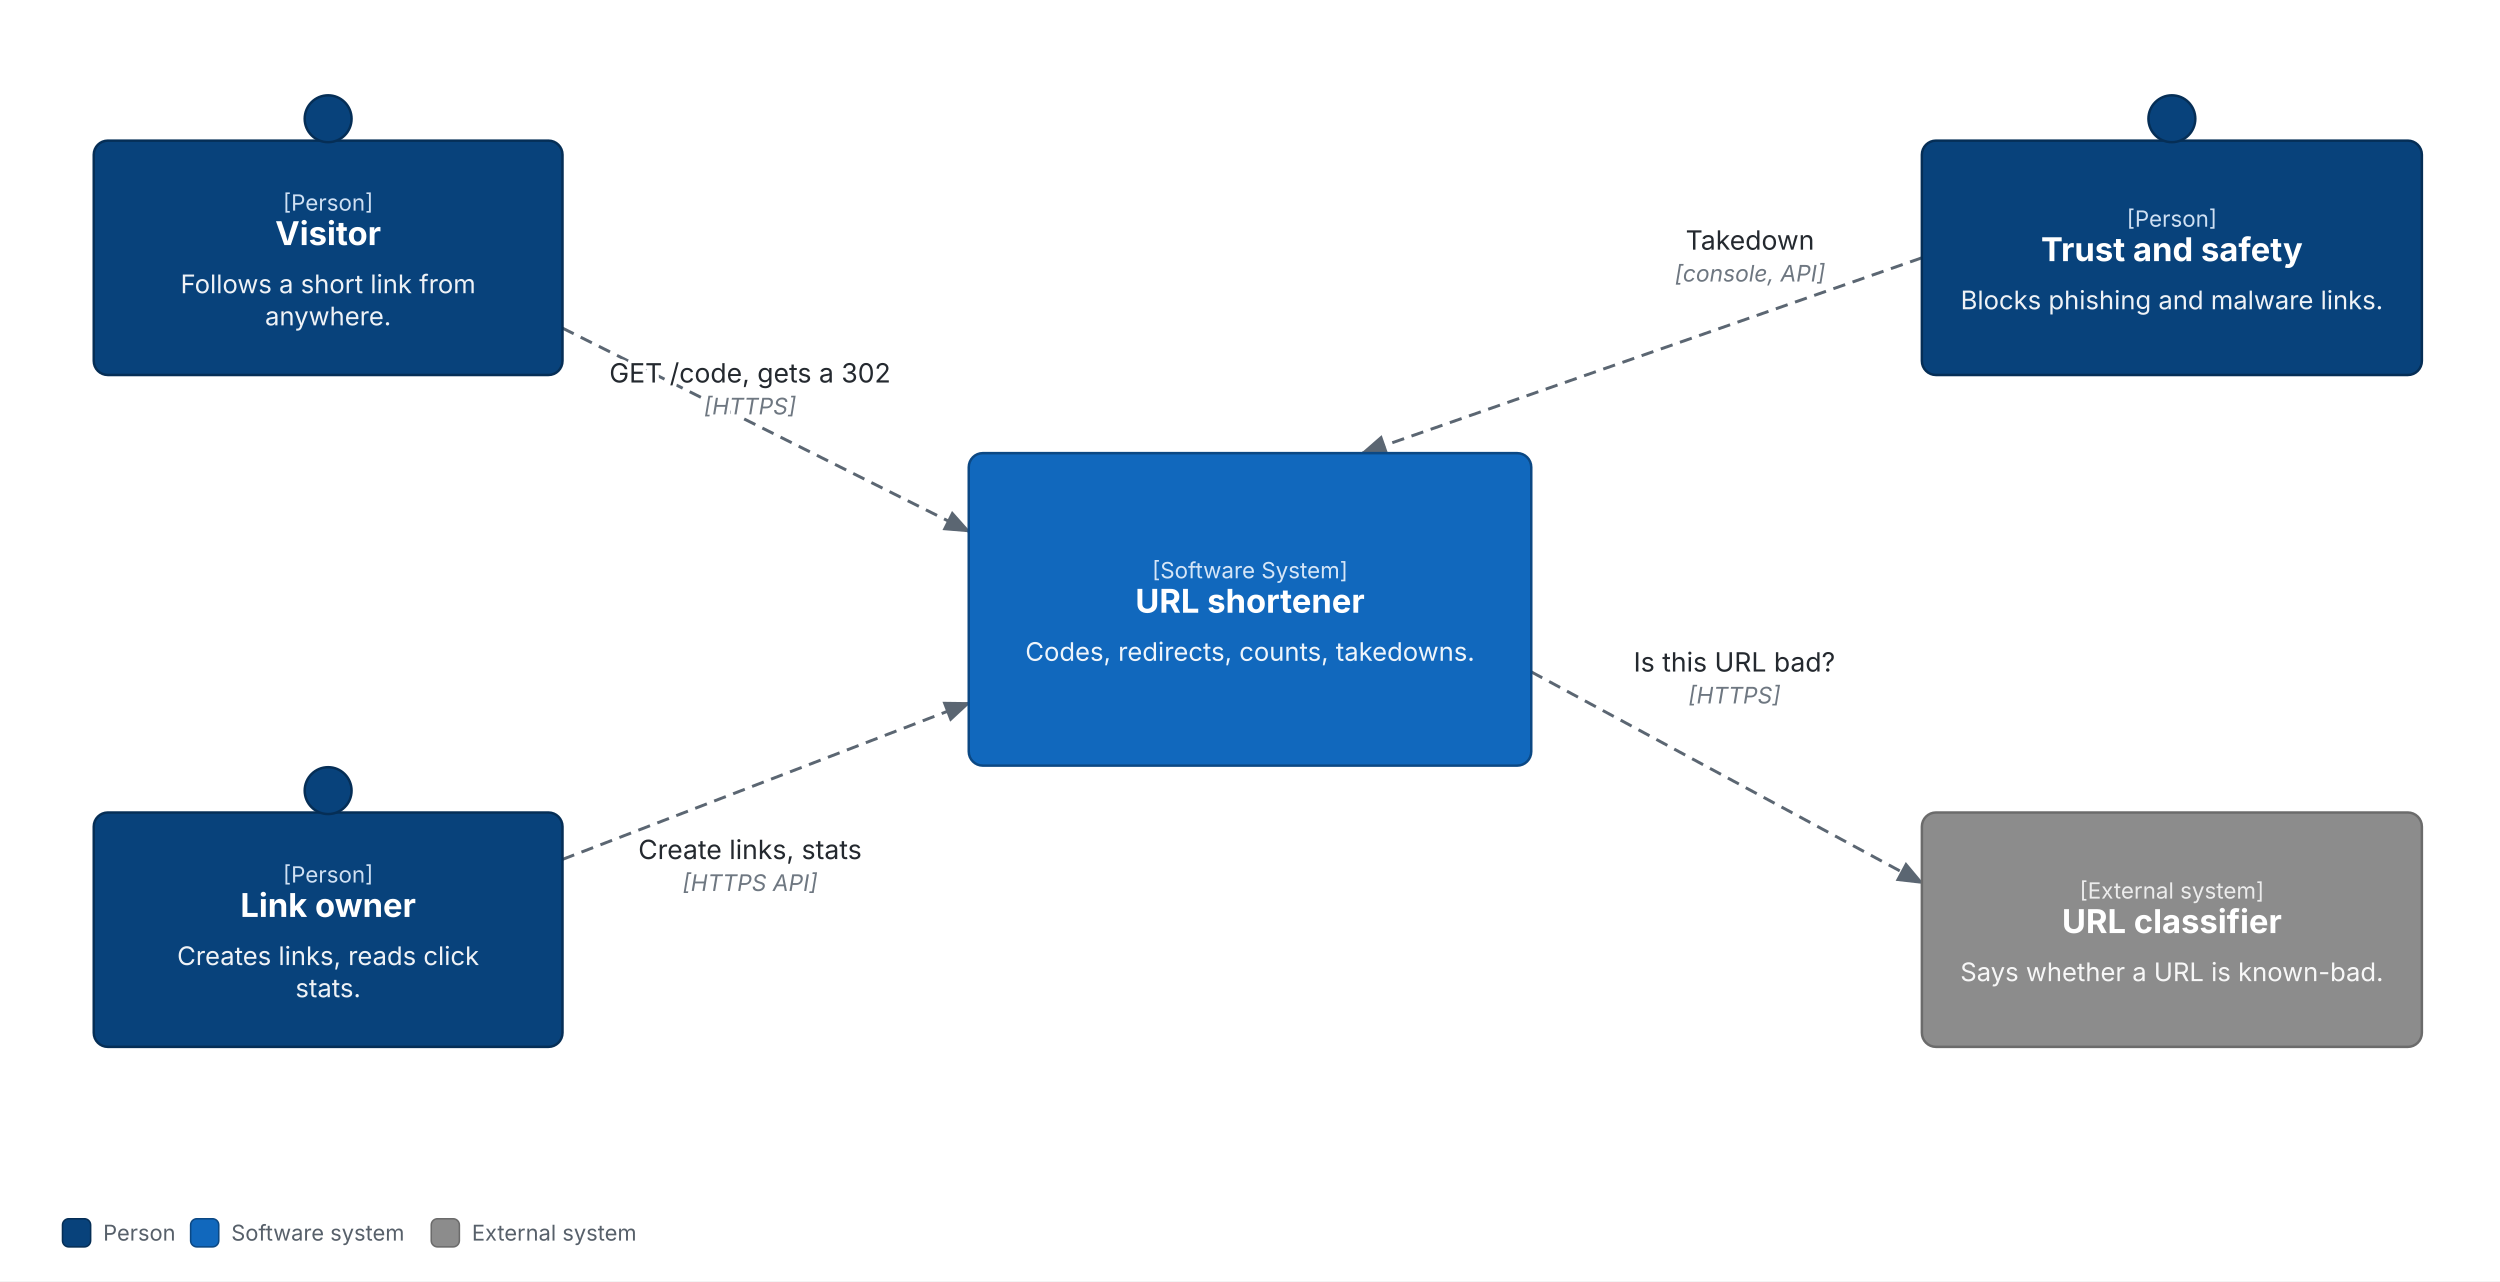
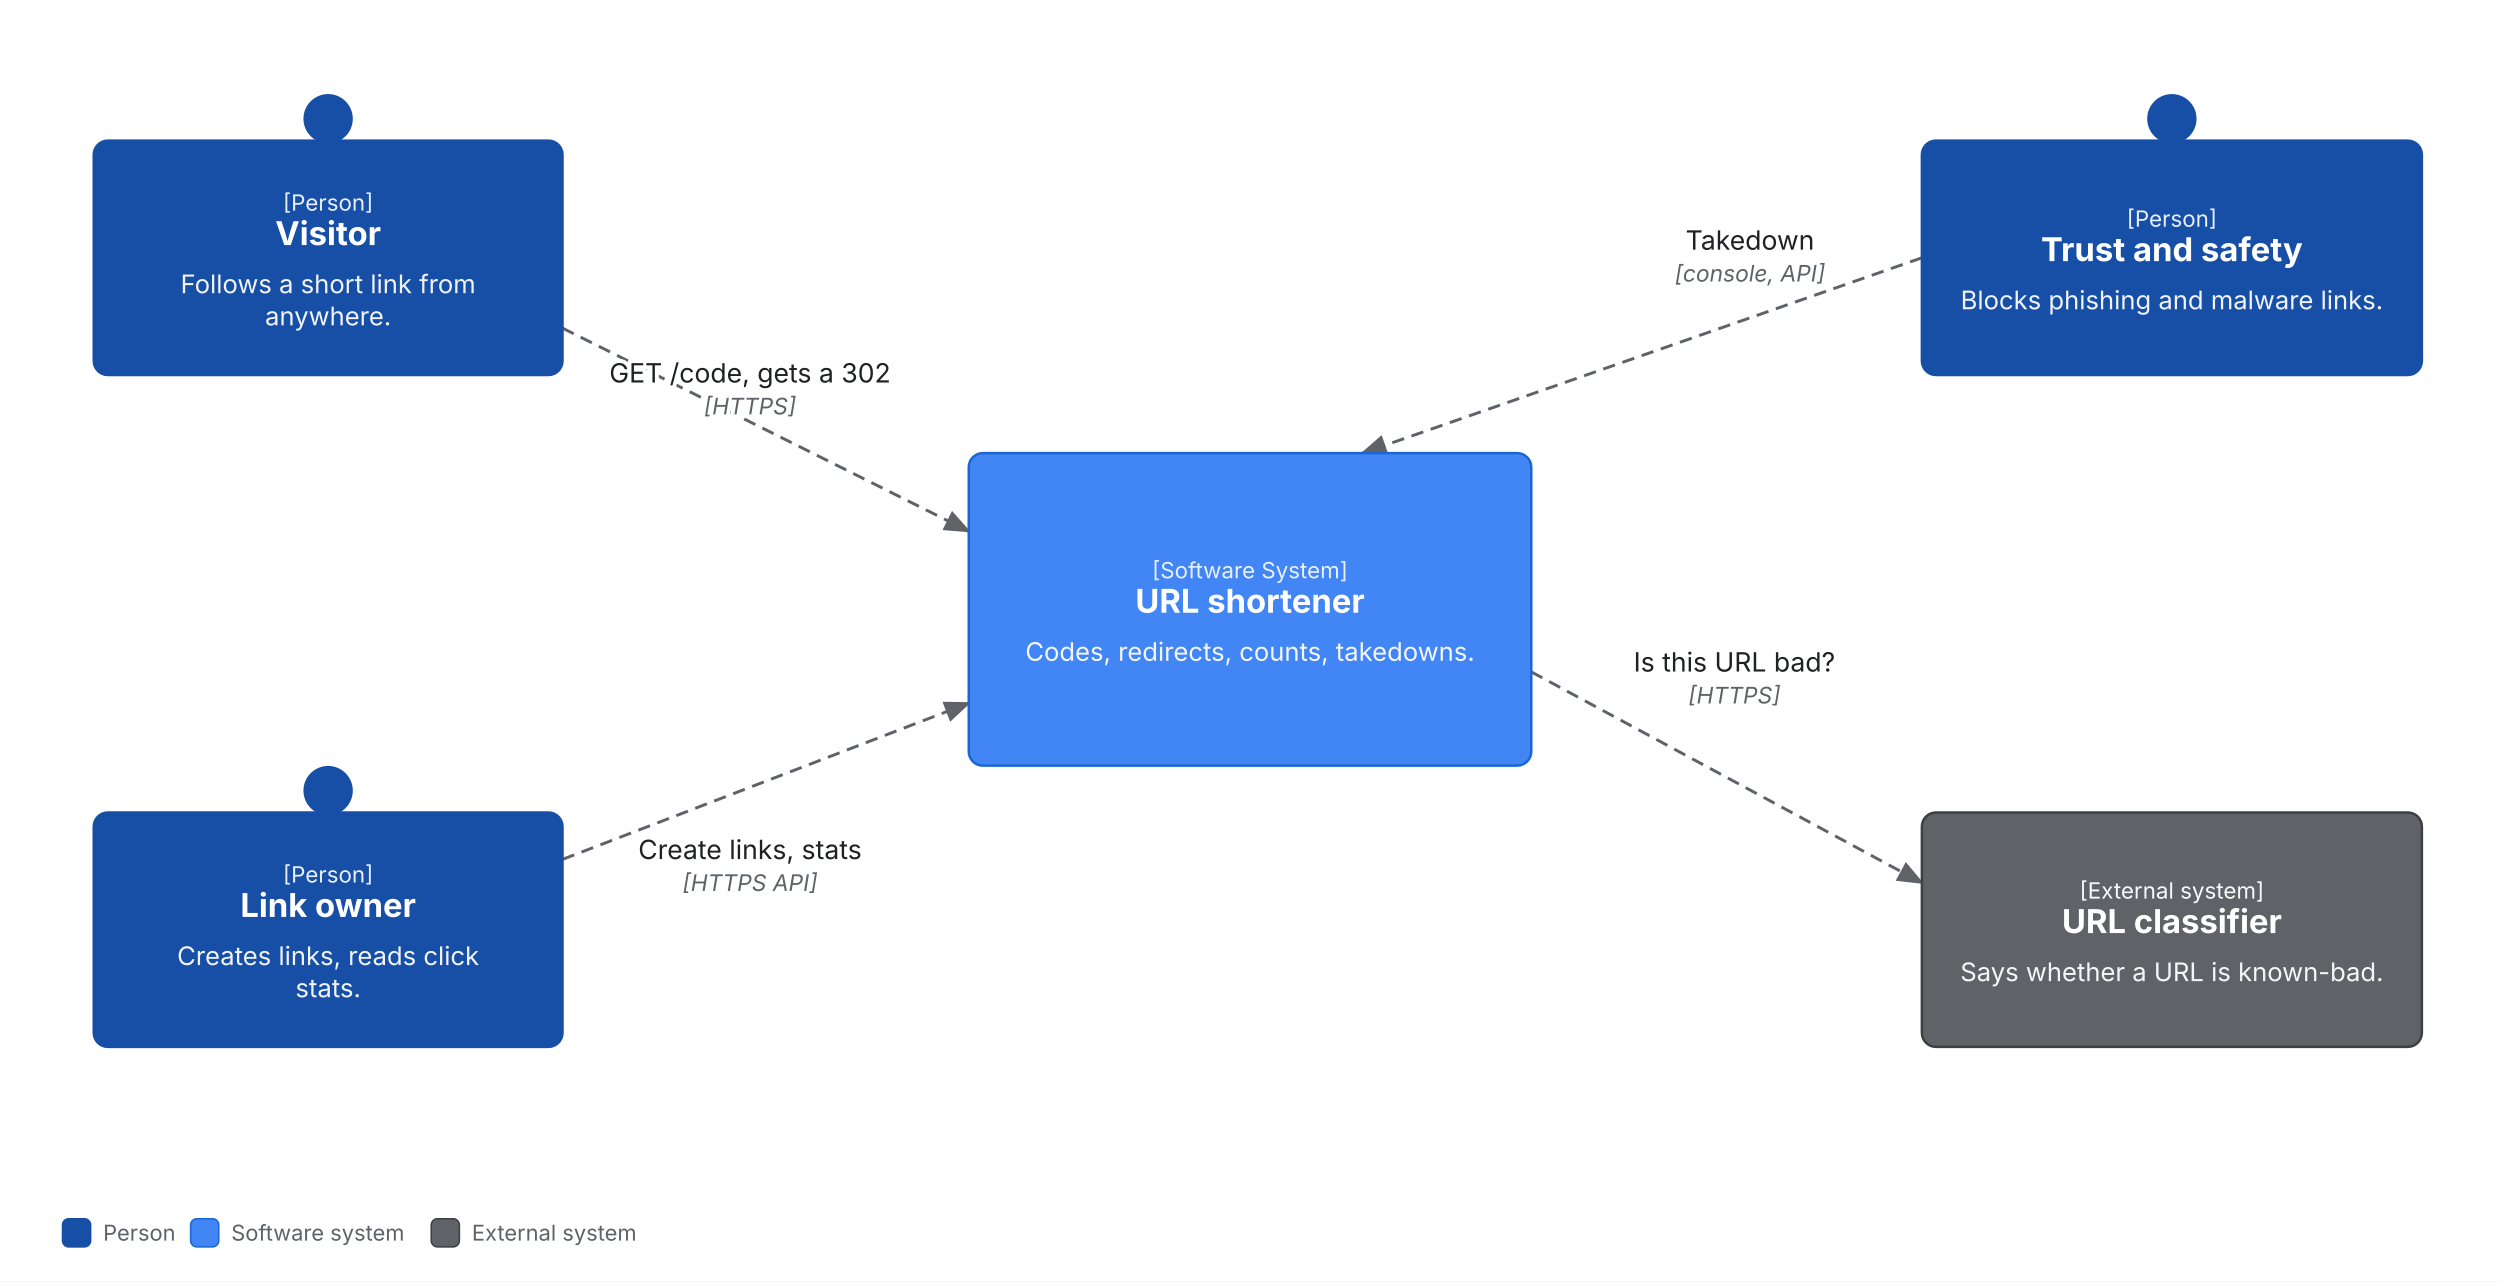
<svg xmlns="http://www.w3.org/2000/svg" class="c4" viewBox="0 0 1600 820" width="1600" height="820">
  <defs>
    <marker id="c4a" viewBox="0 0 10 10" refX="9" refY="5" markerWidth="9" markerHeight="9" orient="auto">
-       <path d="M0,1 L10,5 L0,9 z" fill="#5b6672" />
+       <path d="M0,1 L10,5 L0,9 z" fill="#5f6368" />
    </marker>
    <marker id="c4a-s" viewBox="0 0 10 10" refX="1" refY="5" markerWidth="9" markerHeight="9" orient="auto">
-       <path d="M10,1 L0,5 L10,9 z" fill="#5b6672" />
+       <path d="M10,1 L0,5 L10,9 z" fill="#5f6368" />
    </marker>
  </defs>
  <rect width="1600" height="820" fill="#ffffff" />
-   <path d="M360.0,210.0 L620.0,340.0" fill="none" stroke="#5b6672" stroke-width="1.9" stroke-dasharray="8 5" marker-end="url(#c4a)" />
-   <text x="480.0" y="244.8" text-anchor="middle" font-family="Inter, Helvetica, Arial, sans-serif" font-size="17.0" fill="#24292f" font-style="normal" paint-order="stroke" stroke="#ffffff" stroke-width="5" stroke-linejoin="round">GET /code, gets a 302</text>
-   <text x="480.0" y="265.2" text-anchor="middle" font-family="Inter, Helvetica, Arial, sans-serif" font-size="14.6" fill="#6e7781" font-style="italic" paint-order="stroke" stroke="#ffffff" stroke-width="5" stroke-linejoin="round">[HTTPS]</text>
-   <path d="M360.0,550.0 L620.0,450.0" fill="none" stroke="#5b6672" stroke-width="1.9" stroke-dasharray="8 5" marker-end="url(#c4a)" />
-   <text x="480.0" y="549.8" text-anchor="middle" font-family="Inter, Helvetica, Arial, sans-serif" font-size="17.0" fill="#24292f" font-style="normal" paint-order="stroke" stroke="#ffffff" stroke-width="5" stroke-linejoin="round">Create links, stats</text>
-   <text x="480.0" y="570.2" text-anchor="middle" font-family="Inter, Helvetica, Arial, sans-serif" font-size="14.6" fill="#6e7781" font-style="italic" paint-order="stroke" stroke="#ffffff" stroke-width="5" stroke-linejoin="round">[HTTPS API]</text>
-   <path d="M1230.0,165.0 L872.0,290.0" fill="none" stroke="#5b6672" stroke-width="1.9" stroke-dasharray="8 5" marker-end="url(#c4a)" />
-   <text x="1120.0" y="159.8" text-anchor="middle" font-family="Inter, Helvetica, Arial, sans-serif" font-size="17.0" fill="#24292f" font-style="normal" paint-order="stroke" stroke="#ffffff" stroke-width="5" stroke-linejoin="round">Takedown</text>
-   <text x="1120.0" y="180.2" text-anchor="middle" font-family="Inter, Helvetica, Arial, sans-serif" font-size="14.6" fill="#6e7781" font-style="italic" paint-order="stroke" stroke="#ffffff" stroke-width="5" stroke-linejoin="round">[console, API]</text>
-   <path d="M980.0,430.0 L1230.0,565.0" fill="none" stroke="#5b6672" stroke-width="1.9" stroke-dasharray="8 5" marker-end="url(#c4a)" />
-   <text x="1110.0" y="429.8" text-anchor="middle" font-family="Inter, Helvetica, Arial, sans-serif" font-size="17.0" fill="#24292f" font-style="normal" paint-order="stroke" stroke="#ffffff" stroke-width="5" stroke-linejoin="round">Is this URL bad?</text>
-   <text x="1110.0" y="450.2" text-anchor="middle" font-family="Inter, Helvetica, Arial, sans-serif" font-size="14.6" fill="#6e7781" font-style="italic" paint-order="stroke" stroke="#ffffff" stroke-width="5" stroke-linejoin="round">[HTTPS]</text>
-   <rect x="60" y="90" width="300" height="150" rx="9" fill="#08427b" stroke="#052e56" stroke-width="1.6" />
-   <circle cx="210.0" cy="76" r="15" fill="#08427b" stroke="#052e56" stroke-width="1.6" />
-   <text x="210.0" y="134.805" text-anchor="middle" font-family="Inter, Helvetica, Arial, sans-serif" font-size="14.3" fill="#cfe0f3">[Person]</text>
-   <text x="210.0" y="156.855" text-anchor="middle" font-family="Inter, Helvetica, Arial, sans-serif" font-size="21" font-weight="700" fill="#ffffff">Visitor</text>
-   <text x="210.0" y="187.635" text-anchor="middle" font-family="Inter, Helvetica, Arial, sans-serif" font-size="16.4" fill="#ffffff" fill-opacity="0.93">Follows a short link from</text>
-   <text x="210.0" y="208.215" text-anchor="middle" font-family="Inter, Helvetica, Arial, sans-serif" font-size="16.4" fill="#ffffff" fill-opacity="0.93">anywhere.</text>
-   <rect x="60" y="520" width="300" height="150" rx="9" fill="#08427b" stroke="#052e56" stroke-width="1.6" />
-   <circle cx="210.0" cy="506" r="15" fill="#08427b" stroke="#052e56" stroke-width="1.6" />
-   <text x="210.0" y="564.805" text-anchor="middle" font-family="Inter, Helvetica, Arial, sans-serif" font-size="14.3" fill="#cfe0f3">[Person]</text>
-   <text x="210.0" y="586.855" text-anchor="middle" font-family="Inter, Helvetica, Arial, sans-serif" font-size="21" font-weight="700" fill="#ffffff">Link owner</text>
-   <text x="210.0" y="617.635" text-anchor="middle" font-family="Inter, Helvetica, Arial, sans-serif" font-size="16.4" fill="#ffffff" fill-opacity="0.93">Creates links, reads click</text>
-   <text x="210.0" y="638.215" text-anchor="middle" font-family="Inter, Helvetica, Arial, sans-serif" font-size="16.4" fill="#ffffff" fill-opacity="0.93">stats.</text>
-   <rect x="620" y="290" width="360" height="200" rx="9" fill="#1168bd" stroke="#0b4884" stroke-width="1.6" />
-   <text x="800.0" y="370.095" text-anchor="middle" font-family="Inter, Helvetica, Arial, sans-serif" font-size="14.3" fill="#d6e6f7">[Software System]</text>
-   <text x="800.0" y="392.145" text-anchor="middle" font-family="Inter, Helvetica, Arial, sans-serif" font-size="21" font-weight="700" fill="#ffffff">URL shortener</text>
-   <text x="800.0" y="422.925" text-anchor="middle" font-family="Inter, Helvetica, Arial, sans-serif" font-size="16.4" fill="#ffffff" fill-opacity="0.93">Codes, redirects, counts, takedowns.</text>
-   <rect x="1230" y="90" width="320" height="150" rx="9" fill="#08427b" stroke="#052e56" stroke-width="1.6" />
-   <circle cx="1390.0" cy="76" r="15" fill="#08427b" stroke="#052e56" stroke-width="1.6" />
-   <text x="1390.0" y="145.095" text-anchor="middle" font-family="Inter, Helvetica, Arial, sans-serif" font-size="14.3" fill="#cfe0f3">[Person]</text>
-   <text x="1390.0" y="167.145" text-anchor="middle" font-family="Inter, Helvetica, Arial, sans-serif" font-size="21" font-weight="700" fill="#ffffff">Trust and safety</text>
-   <text x="1390.0" y="197.925" text-anchor="middle" font-family="Inter, Helvetica, Arial, sans-serif" font-size="16.4" fill="#ffffff" fill-opacity="0.93">Blocks phishing and malware links.</text>
-   <rect x="1230" y="520" width="320" height="150" rx="9" fill="#8c8c8c" stroke="#6b6b6b" stroke-width="1.6" />
-   <text x="1390.0" y="575.095" text-anchor="middle" font-family="Inter, Helvetica, Arial, sans-serif" font-size="14.3" fill="#ececec">[External system]</text>
-   <text x="1390.0" y="597.145" text-anchor="middle" font-family="Inter, Helvetica, Arial, sans-serif" font-size="21" font-weight="700" fill="#ffffff">URL classifier</text>
-   <text x="1390.0" y="627.925" text-anchor="middle" font-family="Inter, Helvetica, Arial, sans-serif" font-size="16.4" fill="#ffffff" fill-opacity="0.93">Says whether a URL is known-bad.</text>
-   <rect x="40" y="780" width="18" height="18" rx="4" fill="#08427b" stroke="#052e56" />
-   <text x="66" y="794" font-family="Inter, Helvetica, Arial, sans-serif" font-size="14" fill="#57606a">Person</text>
-   <rect x="122" y="780" width="18" height="18" rx="4" fill="#1168bd" stroke="#0b4884" />
-   <text x="148" y="794" font-family="Inter, Helvetica, Arial, sans-serif" font-size="14" fill="#57606a">Software system</text>
-   <rect x="276" y="780" width="18" height="18" rx="4" fill="#8c8c8c" stroke="#6b6b6b" />
-   <text x="302" y="794" font-family="Inter, Helvetica, Arial, sans-serif" font-size="14" fill="#57606a">External system</text>
+   <g data-k="e:0">
+     <path d="M360.0,210.0 L620.0,340.0" fill="none" stroke="#5f6368" stroke-width="1.9" stroke-dasharray="8 5" marker-end="url(#c4a)" />
+     <text x="480.0" y="244.8" text-anchor="middle" font-family="Inter, Roboto, sans-serif" font-size="17.0" fill="#202124" font-style="normal" paint-order="stroke" stroke="#ffffff" stroke-width="5" stroke-linejoin="round">GET /code, gets a 302</text>
+     <text x="480.0" y="265.2" text-anchor="middle" font-family="Inter, Roboto, sans-serif" font-size="14.6" fill="#5f6368" font-style="italic" paint-order="stroke" stroke="#ffffff" stroke-width="5" stroke-linejoin="round">[HTTPS]</text>
+   </g>
+   <g data-k="e:1">
+     <path d="M360.0,550.0 L620.0,450.0" fill="none" stroke="#5f6368" stroke-width="1.9" stroke-dasharray="8 5" marker-end="url(#c4a)" />
+     <text x="480.0" y="549.8" text-anchor="middle" font-family="Inter, Roboto, sans-serif" font-size="17.0" fill="#202124" font-style="normal" paint-order="stroke" stroke="#ffffff" stroke-width="5" stroke-linejoin="round">Create links, stats</text>
+     <text x="480.0" y="570.2" text-anchor="middle" font-family="Inter, Roboto, sans-serif" font-size="14.6" fill="#5f6368" font-style="italic" paint-order="stroke" stroke="#ffffff" stroke-width="5" stroke-linejoin="round">[HTTPS API]</text>
+   </g>
+   <g data-k="e:2">
+     <path d="M1230.0,165.0 L872.0,290.0" fill="none" stroke="#5f6368" stroke-width="1.9" stroke-dasharray="8 5" marker-end="url(#c4a)" />
+     <text x="1120.0" y="159.8" text-anchor="middle" font-family="Inter, Roboto, sans-serif" font-size="17.0" fill="#202124" font-style="normal" paint-order="stroke" stroke="#ffffff" stroke-width="5" stroke-linejoin="round">Takedown</text>
+     <text x="1120.0" y="180.2" text-anchor="middle" font-family="Inter, Roboto, sans-serif" font-size="14.6" fill="#5f6368" font-style="italic" paint-order="stroke" stroke="#ffffff" stroke-width="5" stroke-linejoin="round">[console, API]</text>
+   </g>
+   <g data-k="e:3">
+     <path d="M980.0,430.0 L1230.0,565.0" fill="none" stroke="#5f6368" stroke-width="1.9" stroke-dasharray="8 5" marker-end="url(#c4a)" />
+     <text x="1110.0" y="429.8" text-anchor="middle" font-family="Inter, Roboto, sans-serif" font-size="17.0" fill="#202124" font-style="normal" paint-order="stroke" stroke="#ffffff" stroke-width="5" stroke-linejoin="round">Is this URL bad?</text>
+     <text x="1110.0" y="450.2" text-anchor="middle" font-family="Inter, Roboto, sans-serif" font-size="14.6" fill="#5f6368" font-style="italic" paint-order="stroke" stroke="#ffffff" stroke-width="5" stroke-linejoin="round">[HTTPS]</text>
+   </g>
+   <g data-k="n:vis">
+     <rect x="60" y="90" width="300" height="150" rx="9" fill="#174ea6" stroke="#174ea6" stroke-width="1.6" />
+     <circle cx="210.0" cy="76" r="15" fill="#174ea6" stroke="#174ea6" stroke-width="1.6" />
+     <text x="210.0" y="134.805" text-anchor="middle" font-family="Inter, Roboto, sans-serif" font-size="14.3" fill="#e8f0fe">[Person]</text>
+     <text x="210.0" y="156.855" text-anchor="middle" font-family="Inter, Roboto, sans-serif" font-size="21" font-weight="700" fill="#ffffff">Visitor</text>
+     <text x="210.0" y="187.635" text-anchor="middle" font-family="Inter, Roboto, sans-serif" font-size="16.4" fill="#ffffff" fill-opacity="0.93">Follows a short link from</text>
+     <text x="210.0" y="208.215" text-anchor="middle" font-family="Inter, Roboto, sans-serif" font-size="16.4" fill="#ffffff" fill-opacity="0.93">anywhere.</text>
+   </g>
+   <g data-k="n:own">
+     <rect x="60" y="520" width="300" height="150" rx="9" fill="#174ea6" stroke="#174ea6" stroke-width="1.6" />
+     <circle cx="210.0" cy="506" r="15" fill="#174ea6" stroke="#174ea6" stroke-width="1.6" />
+     <text x="210.0" y="564.805" text-anchor="middle" font-family="Inter, Roboto, sans-serif" font-size="14.3" fill="#e8f0fe">[Person]</text>
+     <text x="210.0" y="586.855" text-anchor="middle" font-family="Inter, Roboto, sans-serif" font-size="21" font-weight="700" fill="#ffffff">Link owner</text>
+     <text x="210.0" y="617.635" text-anchor="middle" font-family="Inter, Roboto, sans-serif" font-size="16.4" fill="#ffffff" fill-opacity="0.93">Creates links, reads click</text>
+     <text x="210.0" y="638.215" text-anchor="middle" font-family="Inter, Roboto, sans-serif" font-size="16.4" fill="#ffffff" fill-opacity="0.93">stats.</text>
+   </g>
+   <g data-k="n:sys">
+     <rect x="620" y="290" width="360" height="200" rx="9" fill="#4285f4" stroke="#1967d2" stroke-width="1.6" />
+     <text x="800.0" y="370.095" text-anchor="middle" font-family="Inter, Roboto, sans-serif" font-size="14.3" fill="#e8f0fe">[Software System]</text>
+     <text x="800.0" y="392.145" text-anchor="middle" font-family="Inter, Roboto, sans-serif" font-size="21" font-weight="700" fill="#ffffff">URL shortener</text>
+     <text x="800.0" y="422.925" text-anchor="middle" font-family="Inter, Roboto, sans-serif" font-size="16.4" fill="#ffffff" fill-opacity="0.93">Codes, redirects, counts, takedowns.</text>
+   </g>
+   <g data-k="n:ts">
+     <rect x="1230" y="90" width="320" height="150" rx="9" fill="#174ea6" stroke="#174ea6" stroke-width="1.6" />
+     <circle cx="1390.0" cy="76" r="15" fill="#174ea6" stroke="#174ea6" stroke-width="1.6" />
+     <text x="1390.0" y="145.095" text-anchor="middle" font-family="Inter, Roboto, sans-serif" font-size="14.3" fill="#e8f0fe">[Person]</text>
+     <text x="1390.0" y="167.145" text-anchor="middle" font-family="Inter, Roboto, sans-serif" font-size="21" font-weight="700" fill="#ffffff">Trust and safety</text>
+     <text x="1390.0" y="197.925" text-anchor="middle" font-family="Inter, Roboto, sans-serif" font-size="16.4" fill="#ffffff" fill-opacity="0.93">Blocks phishing and malware links.</text>
+   </g>
+   <g data-k="n:cls">
+     <rect x="1230" y="520" width="320" height="150" rx="9" fill="#5f6368" stroke="#3c4043" stroke-width="1.6" />
+     <text x="1390.0" y="575.095" text-anchor="middle" font-family="Inter, Roboto, sans-serif" font-size="14.3" fill="#f8f9fa">[External system]</text>
+     <text x="1390.0" y="597.145" text-anchor="middle" font-family="Inter, Roboto, sans-serif" font-size="21" font-weight="700" fill="#ffffff">URL classifier</text>
+     <text x="1390.0" y="627.925" text-anchor="middle" font-family="Inter, Roboto, sans-serif" font-size="16.4" fill="#ffffff" fill-opacity="0.93">Says whether a URL is known-bad.</text>
+   </g>
+   <rect x="40" y="780" width="18" height="18" rx="4" fill="#174ea6" stroke="#174ea6" />
+   <text x="66" y="794" font-family="Inter, Roboto, sans-serif" font-size="14" fill="#5f6368">Person</text>
+   <rect x="122" y="780" width="18" height="18" rx="4" fill="#4285f4" stroke="#1967d2" />
+   <text x="148" y="794" font-family="Inter, Roboto, sans-serif" font-size="14" fill="#5f6368">Software system</text>
+   <rect x="276" y="780" width="18" height="18" rx="4" fill="#5f6368" stroke="#3c4043" />
+   <text x="302" y="794" font-family="Inter, Roboto, sans-serif" font-size="14" fill="#5f6368">External system</text>
</svg>
